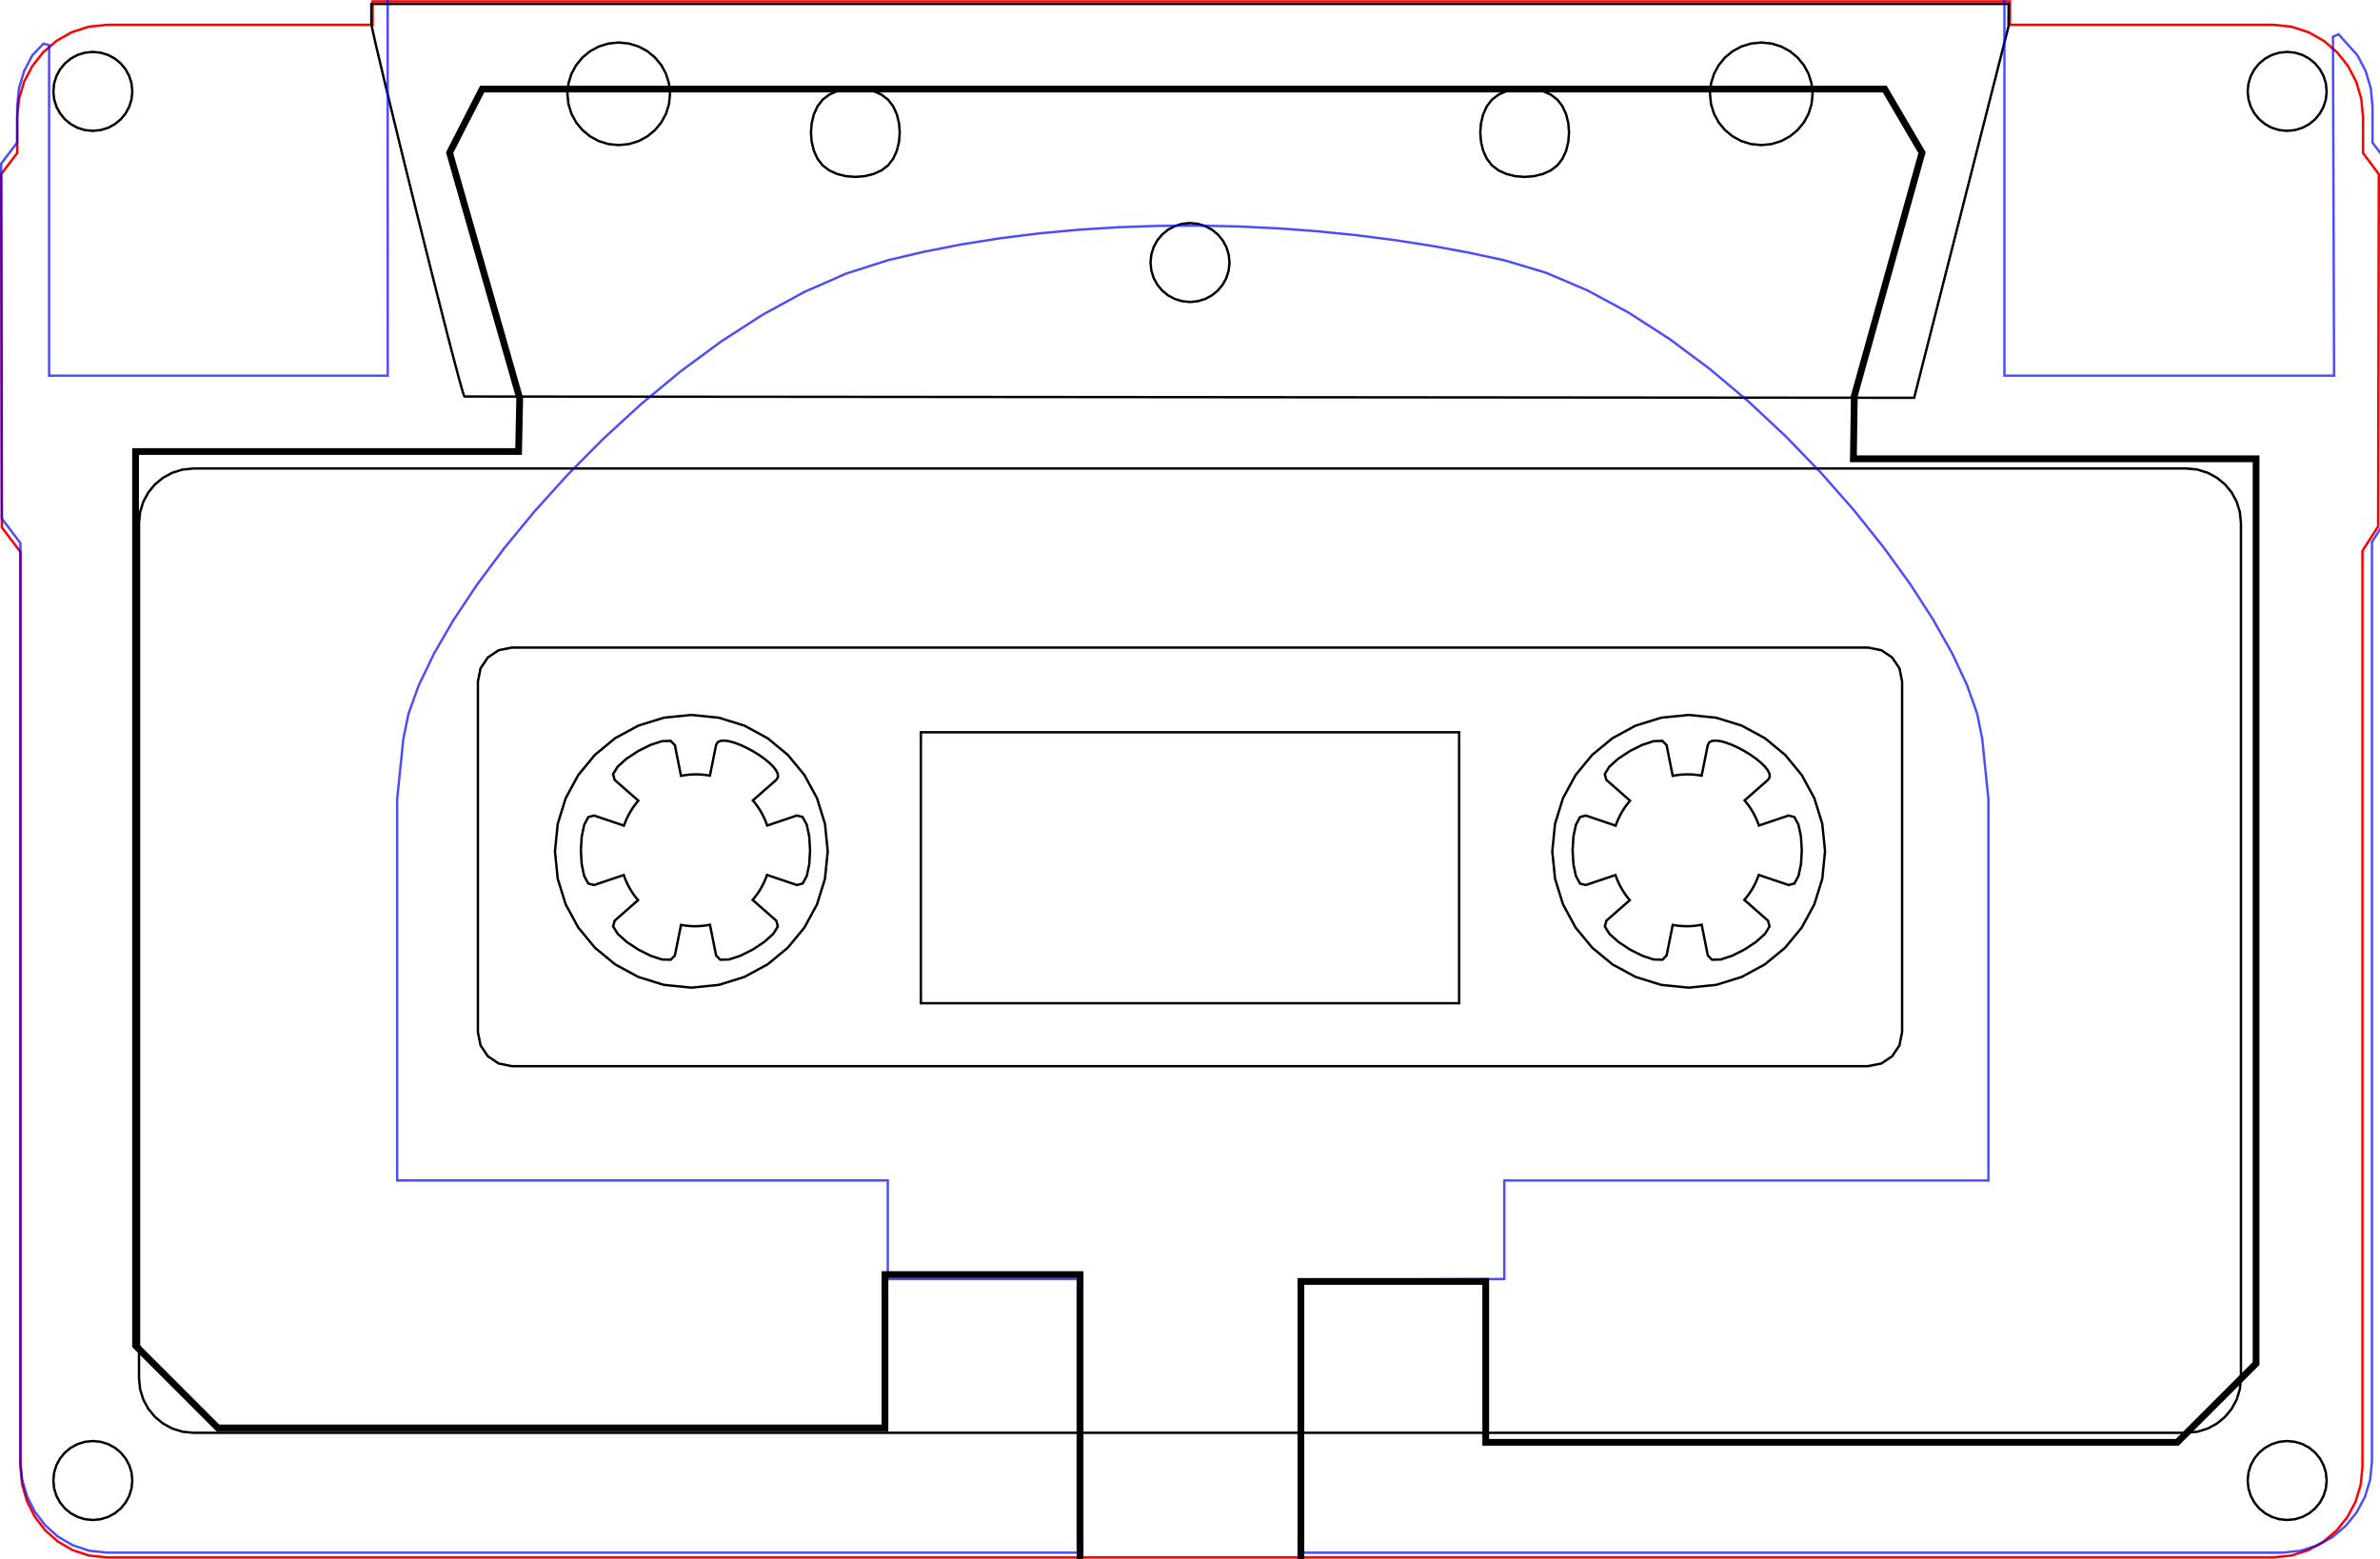
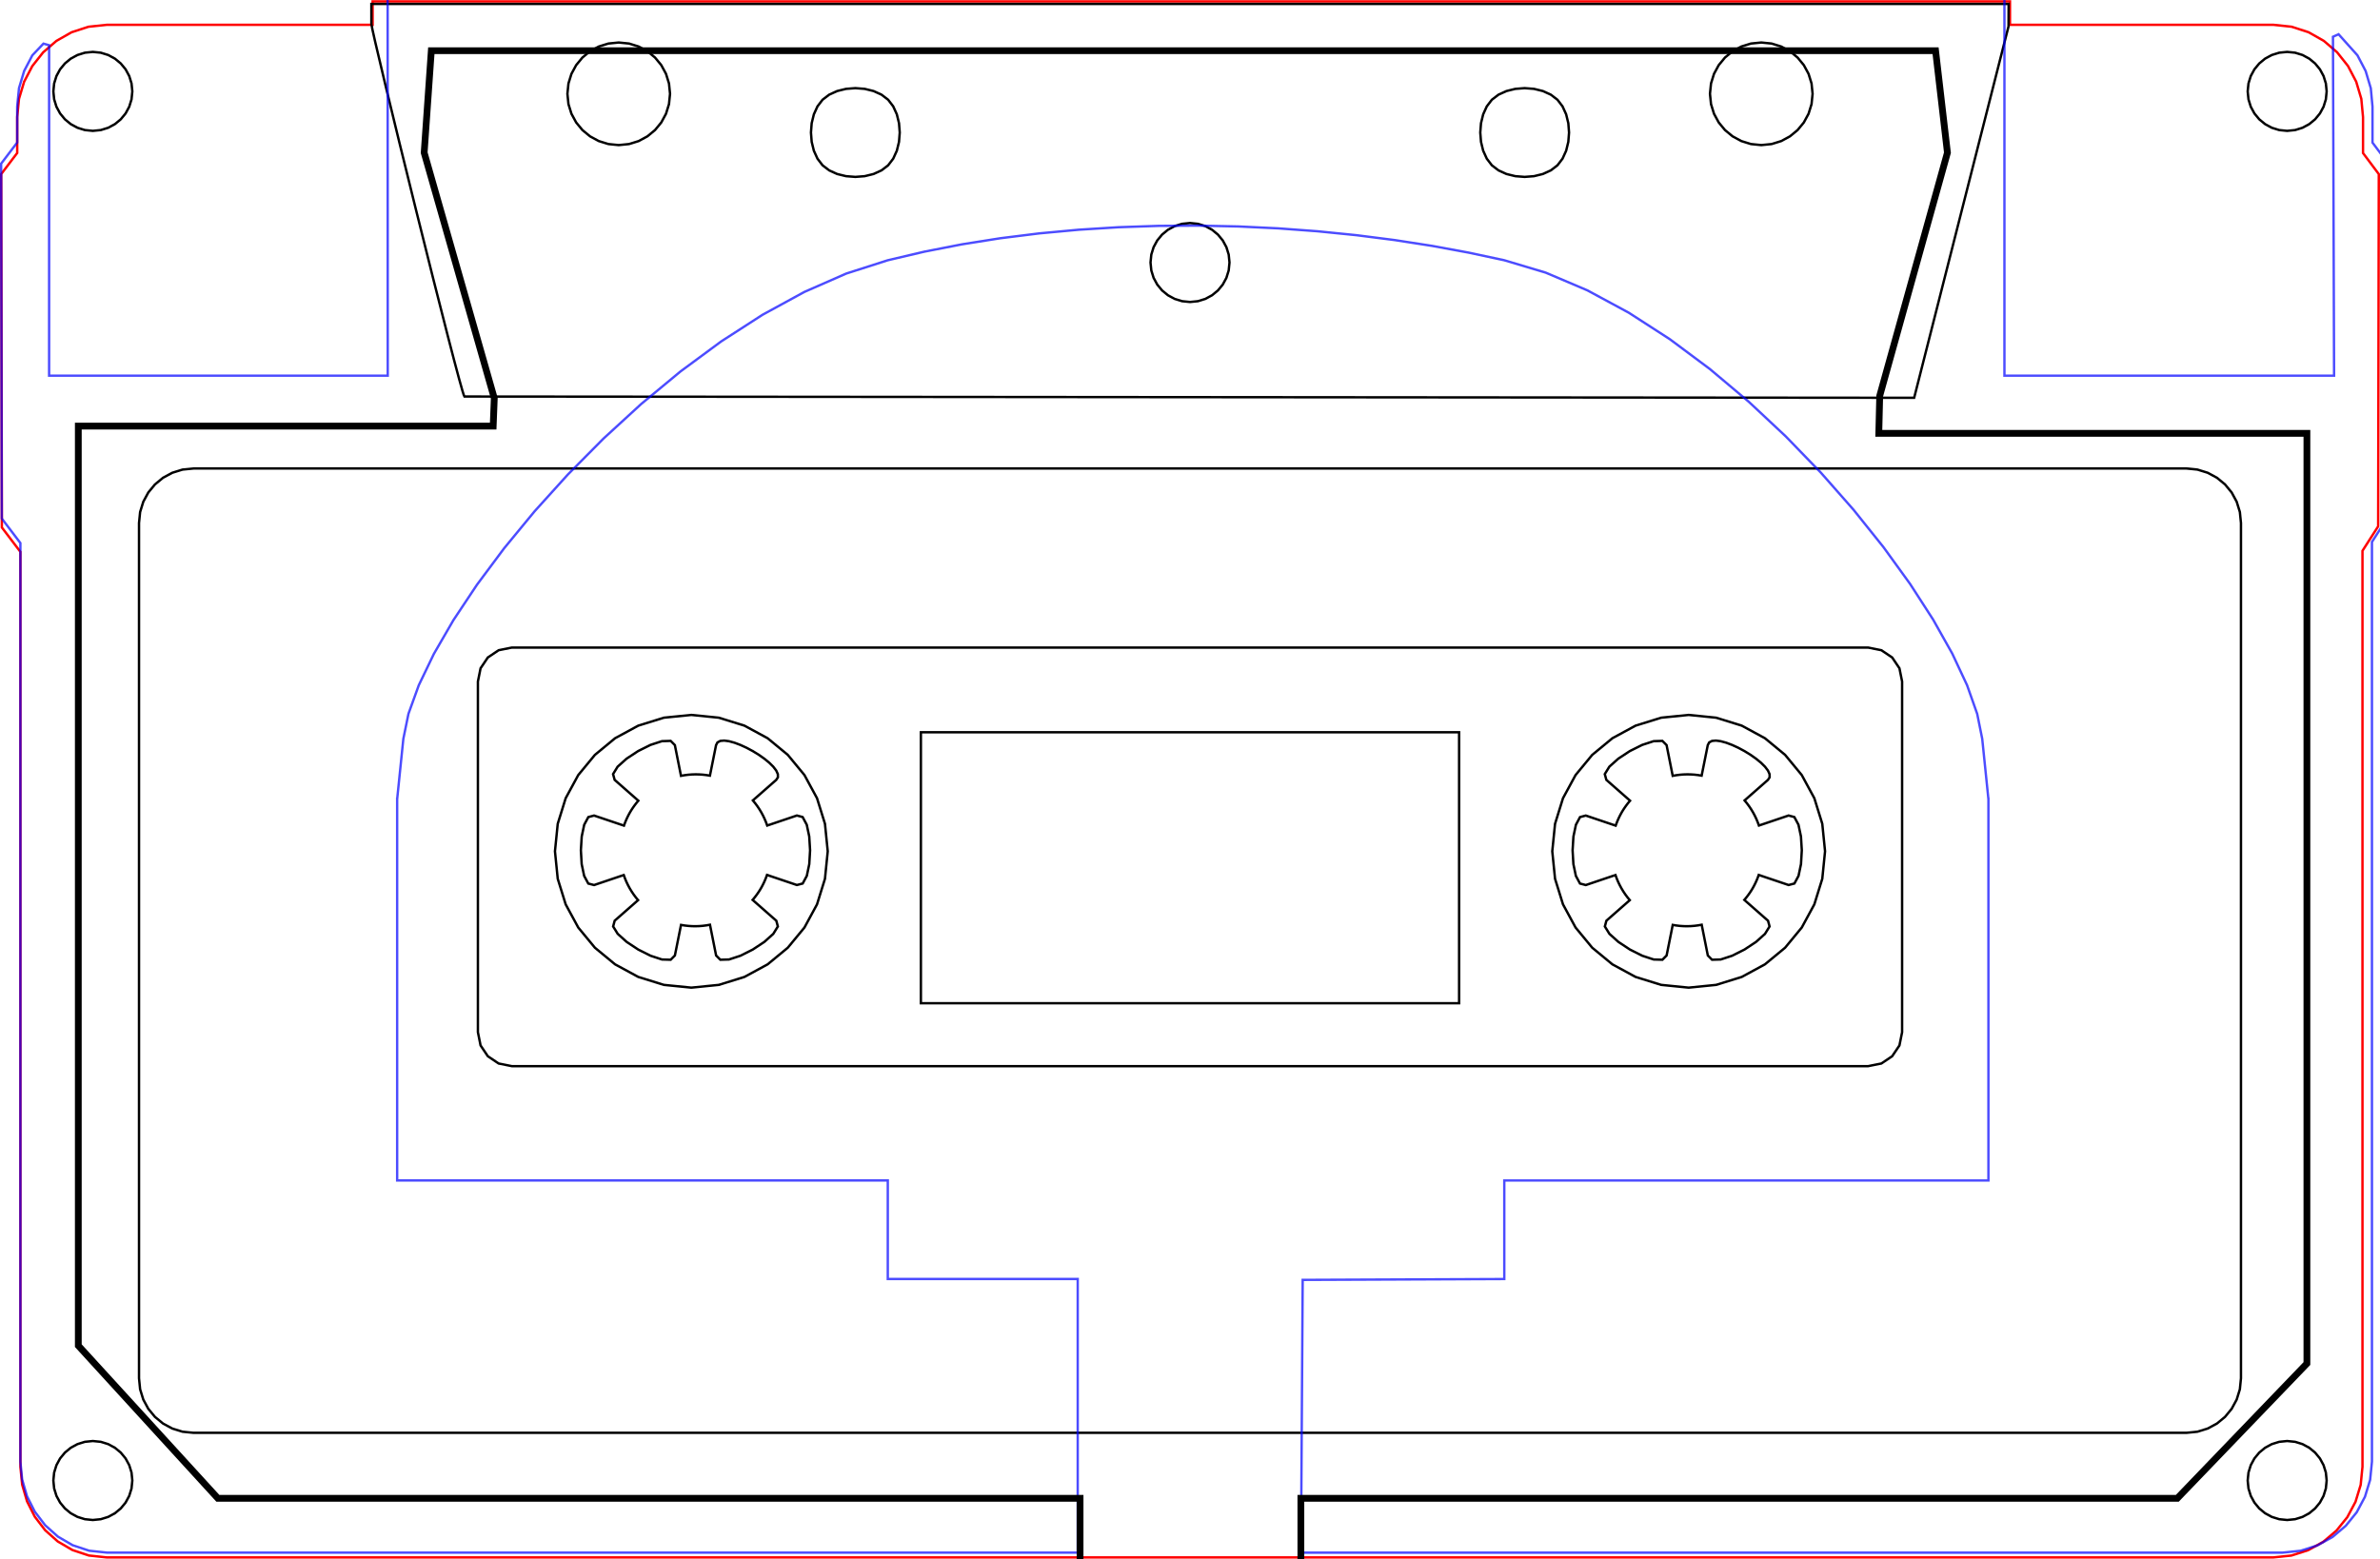
<svg xmlns="http://www.w3.org/2000/svg" width="99.1mm" height="64.915mm" viewBox="0 0 351.141 230.015" id="svg4322" version="1.1">
  <defs id="defs4324" />
  <g id="layer1" transform="translate(-67.49492,-788.3723)">
    <g id="g11717">
      <path id="path10988" d="m 122.469,788.579 0,0.432 0,0.432 0,0.432 0,0.432 0,0.432 0,0.432 0,0.432 0,0.432 -4.903,0 -4.903,0 -4.903,0 -4.903,0 -4.903,0 -4.903,0 -4.903,0 -4.903,0 -2.694,0.285 -2.495,0.813 -2.246,1.279 -1.948,1.684 -1.601,2.026 -1.205,2.306 -0.759,2.525 -0.264,2.682 0,0.583 0,0.583 0,0.583 0,0.583 0,0.583 0,0.583 0,0.583 0,0.583 0,0.081 0,0.081 0,0.081 0,0.081 0,0.081 0,0.081 0,0.081 0,0.081 -0.295,0.389 -0.295,0.389 -0.295,0.389 -0.295,0.389 -0.295,0.389 -0.295,0.389 -0.295,0.389 -0.295,0.389 0.012,6.519 0.012,6.519 0.012,6.519 0.012,6.519 0.012,6.519 0.012,6.519 0.012,6.519 0.012,6.519 0.342,0.45 0.342,0.45 0.342,0.45 0.342,0.45 0.342,0.45 0.342,0.45 0.342,0.45 0.342,0.45 0,0.643 0,0.643 0,0.643 0,0.643 0,0.643 0,0.643 0,0.643 0,0.643 0,16.236 0,16.236 0,16.236 0,16.236 0,16.236 0,16.236 0,16.236 0,16.236 0,8e-4 0,7e-4 0,8e-4 0,7e-4 0,8e-4 0,7e-4 0,8e-4 0,7e-4 0.256,2.609 0.719,2.468 1.142,2.264 1.524,1.996 1.865,1.664 2.166,1.268 2.425,0.807 2.644,0.283 39.957,0 39.957,0 39.957,0 39.957,0 39.957,0 39.957,0 39.957,0 39.957,0 2.663,-0.276 2.474,-0.79 2.235,-1.246 1.943,-1.645 1.601,-1.986 1.207,-2.27 0.762,-2.496 0.265,-2.664 0,-16.561 0,-16.561 0,-16.561 0,-16.561 0,-16.561 0,-16.561 0,-16.561 0,-16.561 0,-0.336 0,-0.336 0,-0.336 0,-0.336 0,-0.336 0,-0.336 0,-0.336 0,-0.336 0.289,-0.451 0.289,-0.451 0.289,-0.451 0.289,-0.451 0.289,-0.451 0.289,-0.451 0.289,-0.451 0.289,-0.451 0.012,-6.498 0.012,-6.498 0.012,-6.498 0.012,-6.498 0.012,-6.498 0.012,-6.498 0.012,-6.498 0.012,-6.498 -0.291,-0.389 -0.291,-0.389 -0.291,-0.389 -0.291,-0.389 -0.291,-0.389 -0.291,-0.389 -0.291,-0.389 -0.291,-0.389 0,-0.128 0,-0.128 0,-0.128 0,-0.128 0,-0.128 0,-0.128 0,-0.128 0,-0.128 0,-0.535 0,-0.535 0,-0.535 0,-0.535 0,-0.535 0,-0.535 0,-0.535 0,-0.535 -0.252,-2.693 -0.755,-2.532 -1.207,-2.31 -1.608,-2.027 -1.957,-1.683 -2.255,-1.278 -2.501,-0.812 -2.696,-0.284 -4.857,0 -4.857,0 -4.857,0 -4.857,0 -4.857,0 -4.857,0 -4.857,0 -4.857,0 0,-0.432 0,-0.432 0,-0.432 0,-0.432 0,-0.432 0,-0.432 0,-0.432 0,-0.432 -30.197,0 -30.197,0 -30.197,0 -30.197,0 -30.197,0 -30.197,0 -30.197,0 -30.197,0 -1e-5,-2e-5 -1e-5,-2e-5 -10e-6,-10e-6 -1e-5,-2e-5 -1e-5,-2e-5 -1e-5,-2e-5 -1e-5,-10e-6 z" style="color:#000000;font-style:normal;font-variant:normal;font-weight:normal;font-stretch:normal;font-size:medium;line-height:normal;font-family:sans-serif;text-indent:0;text-align:start;text-decoration:none;text-decoration-line:none;text-decoration-style:solid;text-decoration-color:#000000;letter-spacing:normal;word-spacing:normal;text-transform:none;direction:ltr;block-progression:tb;writing-mode:lr-tb;baseline-shift:baseline;text-anchor:start;white-space:normal;clip-rule:nonzero;display:inline;overflow:visible;visibility:visible;opacity:1;isolation:auto;mix-blend-mode:normal;color-interpolation:sRGB;color-interpolation-filters:linearRGB;solid-color:#000000;solid-opacity:1;fill:none;fill-opacity:1;fill-rule:nonzero;stroke:#ff0000;stroke-width:0.354;stroke-linecap:butt;stroke-linejoin:miter;stroke-miterlimit:4;stroke-dasharray:none;stroke-dashoffset:0;stroke-opacity:1;color-rendering:auto;image-rendering:auto;shape-rendering:auto;text-rendering:auto;enable-background:accumulate" />
      <g id="g4181" style="stroke:#000000;stroke-opacity:1">
        <path id="path11234" d="m 349.908,847.076 13.923,-54.812 0.015,-3.312 -241.56,0 0,2.938 c 0,1.158 13.02,53.861 13.723,54.998 l 4.574,0.005 22.274,0.018 z" style="color:#000000;clip-rule:nonzero;display:inline;overflow:visible;visibility:visible;opacity:1;isolation:auto;mix-blend-mode:normal;color-interpolation:sRGB;color-interpolation-filters:linearRGB;solid-color:#000000;solid-opacity:1;fill:none;fill-opacity:1;fill-rule:nonzero;stroke:#000000;stroke-width:0.354;stroke-linecap:butt;stroke-linejoin:miter;stroke-miterlimit:4;stroke-dasharray:none;stroke-dashoffset:0;stroke-opacity:1;color-rendering:auto;image-rendering:auto;shape-rendering:auto;text-rendering:auto;enable-background:accumulate" />
        <g id="g11701" transform="translate(-0.7672501,0)" style="stroke:#000000;stroke-opacity:1">
          <path id="path11643" d="m 167.117,802.215 -0.154,1.526 -0.441,1.421 -0.698,1.286 -0.924,1.12 -1.12,0.924 -1.286,0.698 -1.421,0.441 -1.526,0.154 -1.526,-0.154 -1.421,-0.441 -1.286,-0.698 -1.12,-0.924 -0.924,-1.12 -0.698,-1.286 -0.441,-1.421 -0.154,-1.526 0.154,-1.526 0.441,-1.421 0.698,-1.286 0.924,-1.12 1.12,-0.924 1.286,-0.698 1.421,-0.441 1.526,-0.154 1.526,0.154 1.421,0.441 1.286,0.698 1.12,0.924 0.924,1.12 0.698,1.286 0.441,1.421 z" style="color:#000000;clip-rule:nonzero;display:inline;overflow:visible;visibility:visible;opacity:1;isolation:auto;mix-blend-mode:normal;color-interpolation:sRGB;color-interpolation-filters:linearRGB;solid-color:#000000;solid-opacity:1;fill:none;fill-opacity:1;fill-rule:nonzero;stroke:#000000;stroke-width:0.354;stroke-linecap:butt;stroke-linejoin:miter;stroke-miterlimit:4;stroke-dasharray:none;stroke-dashoffset:0;stroke-opacity:1;color-rendering:auto;image-rendering:auto;shape-rendering:auto;text-rendering:auto;enable-background:accumulate" />
          <path id="circle11645" d="m 335.689,802.215 -0.154,1.526 -0.441,1.421 -0.698,1.286 -0.924,1.12 -1.12,0.924 -1.286,0.698 -1.421,0.441 -1.526,0.154 -1.526,-0.154 -1.421,-0.441 -1.286,-0.698 -1.12,-0.924 -0.924,-1.12 -0.698,-1.286 -0.441,-1.421 -0.154,-1.526 0.154,-1.526 0.441,-1.421 0.698,-1.286 0.924,-1.12 1.12,-0.924 1.286,-0.698 1.421,-0.441 1.526,-0.154 1.526,0.154 1.421,0.441 1.286,0.698 1.12,0.924 0.924,1.12 0.698,1.286 0.441,1.421 z" style="color:#000000;clip-rule:nonzero;display:inline;overflow:visible;visibility:visible;opacity:1;isolation:auto;mix-blend-mode:normal;color-interpolation:sRGB;color-interpolation-filters:linearRGB;solid-color:#000000;solid-opacity:1;fill:none;fill-opacity:1;fill-rule:nonzero;stroke:#000000;stroke-width:0.354;stroke-linecap:butt;stroke-linejoin:miter;stroke-miterlimit:4;stroke-dasharray:none;stroke-dashoffset:0;stroke-opacity:1;color-rendering:auto;image-rendering:auto;shape-rendering:auto;text-rendering:auto;enable-background:accumulate" />
        </g>
        <g id="g11705" transform="translate(-0.3208198,0)" style="stroke:#000000;stroke-opacity:1">
          <path id="circle11647" d="m 297.6,803.091 0.748,0.977 0.535,1.176 0.321,1.309 0.107,1.376 -0.107,1.376 -0.321,1.309 -0.535,1.176 -0.748,0.977 -0.977,0.748 -1.176,0.535 -1.309,0.321 -1.376,0.107 -1.376,-0.107 -1.309,-0.321 -1.176,-0.535 -0.977,-0.748 -0.748,-0.977 -0.535,-1.176 -0.321,-1.309 -0.107,-1.376 0.107,-1.376 0.321,-1.309 0.535,-1.176 0.748,-0.977 0.977,-0.748 1.176,-0.535 1.309,-0.321 1.376,-0.107 1.376,0.107 1.309,0.321 1.176,0.535 z" style="color:#000000;clip-rule:nonzero;display:inline;overflow:visible;visibility:visible;opacity:1;isolation:auto;mix-blend-mode:normal;color-interpolation:sRGB;color-interpolation-filters:linearRGB;solid-color:#000000;solid-opacity:1;fill:none;fill-opacity:1;fill-rule:nonzero;stroke:#000000;stroke-width:0.354;stroke-linecap:butt;stroke-linejoin:miter;stroke-miterlimit:4;stroke-dasharray:none;stroke-dashoffset:0;stroke-opacity:1;color-rendering:auto;image-rendering:auto;shape-rendering:auto;text-rendering:auto;enable-background:accumulate" />
          <path style="color:#000000;clip-rule:nonzero;display:inline;overflow:visible;visibility:visible;opacity:1;isolation:auto;mix-blend-mode:normal;color-interpolation:sRGB;color-interpolation-filters:linearRGB;solid-color:#000000;solid-opacity:1;fill:none;fill-opacity:1;fill-rule:nonzero;stroke:#000000;stroke-width:0.354;stroke-linecap:butt;stroke-linejoin:miter;stroke-miterlimit:4;stroke-dasharray:none;stroke-dashoffset:0;stroke-opacity:1;color-rendering:auto;image-rendering:auto;shape-rendering:auto;text-rendering:auto;enable-background:accumulate" d="m 198.85,803.091 0.748,0.977 0.535,1.176 0.321,1.309 0.107,1.376 -0.107,1.376 -0.321,1.309 -0.535,1.176 -0.748,0.977 -0.977,0.748 -1.176,0.535 -1.309,0.321 -1.376,0.107 -1.376,-0.107 -1.309,-0.321 -1.176,-0.535 -0.977,-0.748 -0.748,-0.977 -0.535,-1.176 -0.321,-1.309 -0.107,-1.376 0.107,-1.376 0.321,-1.309 0.535,-1.176 0.748,-0.977 0.977,-0.748 1.176,-0.535 1.309,-0.321 1.376,-0.107 1.376,0.107 1.309,0.321 1.176,0.535 z" id="path11652" />
        </g>
        <path id="rect11654" d="m 96.052,857.508 36.753,0 36.753,0 36.753,0 36.753,0 36.753,0 36.753,0 36.753,0 36.753,0 1.626,0.163 1.513,0.468 1.367,0.74 1.19,0.981 0.981,1.19 0.74,1.367 0.468,1.513 0.163,1.626 0,15.777 0,15.777 0,15.777 0,15.777 0,15.777 0,15.777 0,15.777 0,15.777 -0.163,1.626 -0.468,1.513 -0.74,1.367 -0.981,1.19 -1.19,0.981 -1.367,0.74 -1.513,0.468 -1.626,0.163 -36.753,0 -36.753,0 -36.753,0 -36.753,0 -36.753,0 -36.753,0 -36.753,0 -36.753,0 -1.626,-0.163 -1.513,-0.468 -1.367,-0.74 -1.19,-0.981 -0.981,-1.19 -0.74,-1.367 -0.468,-1.513 -0.163,-1.626 0,-15.777 0,-15.777 0,-15.777 0,-15.777 0,-15.777 0,-15.777 0,-15.777 0,-15.777 0.163,-1.626 0.468,-1.513 0.74,-1.367 0.981,-1.19 1.19,-0.981 1.367,-0.74 1.513,-0.468 z" style="color:#000000;clip-rule:nonzero;display:inline;overflow:visible;visibility:visible;opacity:1;isolation:auto;mix-blend-mode:normal;color-interpolation:sRGB;color-interpolation-filters:linearRGB;solid-color:#000000;solid-opacity:1;fill:none;fill-opacity:1;fill-rule:nonzero;stroke:#000000;stroke-width:0.354;stroke-linecap:butt;stroke-linejoin:miter;stroke-miterlimit:4;stroke-dasharray:none;stroke-dashoffset:0;stroke-opacity:1;color-rendering:auto;image-rendering:auto;shape-rendering:auto;text-rendering:auto;enable-background:accumulate" />
        <path id="rect11658" d="m 143.016,883.936 50.025,0 50.025,0 50.025,0 50.025,0 1.955,0.393 1.593,1.072 1.072,1.593 0.393,1.955 0,12.937 0,12.937 0,12.937 0,12.937 -0.393,1.955 -1.072,1.593 -1.593,1.072 -1.955,0.393 -50.025,0 -50.025,0 -50.025,0 -50.025,0 -1.955,-0.393 -1.593,-1.072 -1.072,-1.593 -0.393,-1.955 0,-12.937 0,-12.937 0,-12.937 0,-12.937 0.393,-1.955 1.072,-1.593 1.593,-1.072 z" style="color:#000000;clip-rule:nonzero;display:inline;overflow:visible;visibility:visible;opacity:1;isolation:auto;mix-blend-mode:normal;color-interpolation:sRGB;color-interpolation-filters:linearRGB;solid-color:#000000;solid-opacity:1;fill:none;fill-opacity:1;fill-rule:nonzero;stroke:#000000;stroke-width:0.354;stroke-linecap:butt;stroke-linejoin:miter;stroke-miterlimit:4;stroke-dasharray:none;stroke-dashoffset:0;stroke-opacity:1;color-rendering:auto;image-rendering:auto;shape-rendering:auto;text-rendering:auto;enable-background:accumulate" />
        <path id="rect11660" d="m 203.361,896.436 79.408,0 0,39.987 -79.408,0 z" style="color:#000000;clip-rule:nonzero;display:inline;overflow:visible;visibility:visible;opacity:1;isolation:auto;mix-blend-mode:normal;color-interpolation:sRGB;color-interpolation-filters:linearRGB;solid-color:#000000;solid-opacity:1;fill:none;fill-opacity:1;fill-rule:nonzero;stroke:#000000;stroke-width:0.354;stroke-linecap:butt;stroke-linejoin:miter;stroke-miterlimit:4;stroke-dasharray:none;stroke-dashoffset:0;stroke-opacity:1;color-rendering:auto;image-rendering:auto;shape-rendering:auto;text-rendering:auto;enable-background:accumulate" />
        <path style="color:#000000;clip-rule:nonzero;display:inline;overflow:visible;visibility:visible;opacity:1;isolation:auto;mix-blend-mode:normal;color-interpolation:sRGB;color-interpolation-filters:linearRGB;solid-color:#000000;solid-opacity:1;fill:none;fill-opacity:1;fill-rule:nonzero;stroke:#000000;stroke-width:0.354;stroke-linecap:butt;stroke-linejoin:miter;stroke-miterlimit:4;stroke-dasharray:none;stroke-dashoffset:0;stroke-opacity:1;color-rendering:auto;image-rendering:auto;shape-rendering:auto;text-rendering:auto;enable-background:accumulate" d="m 189.618,914.001 -0.409,4.056 -1.173,3.777 -1.855,3.418 -2.457,2.978 -2.978,2.457 -3.418,1.855 -3.777,1.173 -4.056,0.409 -4.056,-0.409 -3.777,-1.173 -3.418,-1.855 -2.978,-2.457 -2.457,-2.978 -1.855,-3.418 -1.173,-3.777 -0.409,-4.056 0.409,-4.056 1.173,-3.777 1.855,-3.418 2.457,-2.978 2.978,-2.457 3.418,-1.855 3.777,-1.173 4.056,-0.409 4.056,0.409 3.777,1.173 3.418,1.855 2.978,2.457 2.457,2.978 1.855,3.418 1.173,3.777 z" id="circle11662" />
        <path style="color:#000000;clip-rule:nonzero;display:inline;overflow:visible;visibility:visible;opacity:1;isolation:auto;mix-blend-mode:normal;color-interpolation:sRGB;color-interpolation-filters:linearRGB;solid-color:#000000;solid-opacity:1;fill:none;fill-opacity:1;fill-rule:nonzero;stroke:#000000;stroke-width:0.354;stroke-linecap:butt;stroke-linejoin:miter;stroke-miterlimit:4;stroke-dasharray:none;stroke-dashoffset:0;stroke-opacity:1;color-rendering:auto;image-rendering:auto;shape-rendering:auto;text-rendering:auto;enable-background:accumulate" d="m 336.761,914.001 -0.409,4.056 -1.173,3.777 -1.855,3.418 -2.457,2.978 -2.978,2.457 -3.418,1.855 -3.777,1.173 -4.056,0.409 -4.056,-0.409 -3.777,-1.173 -3.418,-1.855 -2.978,-2.457 -2.457,-2.978 -1.855,-3.418 -1.173,-3.777 -0.409,-4.056 0.409,-4.056 1.173,-3.777 1.855,-3.418 2.457,-2.978 2.978,-2.457 3.418,-1.855 3.777,-1.173 4.056,-0.409 4.056,0.409 3.777,1.173 3.418,1.855 2.978,2.457 2.457,2.978 1.855,3.418 1.173,3.777 z" id="circle11664" />
        <path style="color:#000000;clip-rule:nonzero;display:inline;overflow:visible;visibility:visible;opacity:1;isolation:auto;mix-blend-mode:normal;color-interpolation:sRGB;color-interpolation-filters:linearRGB;solid-color:#000000;solid-opacity:1;fill:none;fill-opacity:1;fill-rule:nonzero;stroke:#000000;stroke-width:0.354;stroke-linecap:butt;stroke-linejoin:miter;stroke-miterlimit:4;stroke-dasharray:none;stroke-dashoffset:0;stroke-opacity:1;color-rendering:auto;image-rendering:auto;shape-rendering:auto;text-rendering:auto;enable-background:accumulate" d="m 87.017,801.858 -0.118,1.174 -0.34,1.094 -0.537,0.99 -0.711,0.862 -0.862,0.711 -0.99,0.537 -1.094,0.34 -1.174,0.118 -1.174,-0.118 -1.094,-0.34 -0.99,-0.537 -0.862,-0.711 -0.711,-0.862 -0.537,-0.99 -0.34,-1.094 -0.118,-1.174 0.118,-1.174 0.34,-1.094 0.537,-0.99 0.711,-0.862 0.862,-0.711 0.99,-0.537 1.094,-0.34 1.174,-0.118 1.174,0.118 1.094,0.34 0.99,0.537 0.862,0.711 0.711,0.862 0.537,0.99 0.34,1.094 z" id="circle11670" />
        <path style="color:#000000;clip-rule:nonzero;display:inline;overflow:visible;visibility:visible;opacity:1;isolation:auto;mix-blend-mode:normal;color-interpolation:sRGB;color-interpolation-filters:linearRGB;solid-color:#000000;solid-opacity:1;fill:none;fill-opacity:1;fill-rule:nonzero;stroke:#000000;stroke-width:0.354;stroke-linecap:butt;stroke-linejoin:miter;stroke-miterlimit:4;stroke-dasharray:none;stroke-dashoffset:0;stroke-opacity:1;color-rendering:auto;image-rendering:auto;shape-rendering:auto;text-rendering:auto;enable-background:accumulate" d="m 410.767,801.858 -0.118,1.174 -0.34,1.094 -0.537,0.99 -0.711,0.862 -0.862,0.711 -0.99,0.537 -1.094,0.34 -1.174,0.118 -1.174,-0.118 -1.094,-0.34 -0.99,-0.537 -0.862,-0.711 -0.711,-0.862 -0.537,-0.99 -0.34,-1.094 -0.118,-1.174 0.118,-1.174 0.34,-1.094 0.537,-0.99 0.711,-0.862 0.862,-0.711 0.99,-0.537 1.094,-0.34 1.174,-0.118 1.174,0.118 1.094,0.34 0.99,0.537 0.862,0.711 0.711,0.862 0.537,0.99 0.34,1.094 z" id="circle11672" />
        <path style="color:#000000;clip-rule:nonzero;display:inline;overflow:visible;visibility:visible;opacity:1;isolation:auto;mix-blend-mode:normal;color-interpolation:sRGB;color-interpolation-filters:linearRGB;solid-color:#000000;solid-opacity:1;fill:none;fill-opacity:1;fill-rule:nonzero;stroke:#000000;stroke-width:0.354;stroke-linecap:butt;stroke-linejoin:miter;stroke-miterlimit:4;stroke-dasharray:none;stroke-dashoffset:0;stroke-opacity:1;color-rendering:auto;image-rendering:auto;shape-rendering:auto;text-rendering:auto;enable-background:accumulate" d="m 410.767,1006.858 -0.118,1.174 -0.34,1.094 -0.537,0.99 -0.711,0.862 -0.862,0.712 -0.99,0.537 -1.094,0.34 -1.174,0.118 -1.174,-0.118 -1.094,-0.34 -0.99,-0.537 -0.862,-0.712 -0.711,-0.862 -0.537,-0.99 -0.34,-1.094 -0.118,-1.174 0.118,-1.174 0.34,-1.094 0.537,-0.99 0.711,-0.862 0.862,-0.712 0.99,-0.537 1.094,-0.34 1.174,-0.118 1.174,0.118 1.094,0.34 0.99,0.537 0.862,0.712 0.711,0.862 0.537,0.99 0.34,1.094 z" id="circle11676" />
        <path style="color:#000000;clip-rule:nonzero;display:inline;overflow:visible;visibility:visible;opacity:1;isolation:auto;mix-blend-mode:normal;color-interpolation:sRGB;color-interpolation-filters:linearRGB;solid-color:#000000;solid-opacity:1;fill:none;fill-opacity:1;fill-rule:nonzero;stroke:#000000;stroke-width:0.354;stroke-linecap:butt;stroke-linejoin:miter;stroke-miterlimit:4;stroke-dasharray:none;stroke-dashoffset:0;stroke-opacity:1;color-rendering:auto;image-rendering:auto;shape-rendering:auto;text-rendering:auto;enable-background:accumulate" d="m 87.017,1006.858 -0.118,1.174 -0.34,1.094 -0.537,0.99 -0.711,0.862 -0.862,0.712 -0.99,0.537 -1.094,0.34 -1.174,0.118 -1.174,-0.118 -1.094,-0.34 -0.99,-0.537 -0.862,-0.712 -0.711,-0.862 -0.537,-0.99 -0.34,-1.094 -0.118,-1.174 0.118,-1.174 0.34,-1.094 0.537,-0.99 0.711,-0.862 0.862,-0.712 0.99,-0.537 1.094,-0.34 1.174,-0.118 1.174,0.118 1.094,0.34 0.99,0.537 0.862,0.712 0.711,0.862 0.537,0.99 0.34,1.094 z" id="circle11678" />
        <path id="circle11699" d="m 248.892,827.112 -0.118,1.174 -0.34,1.094 -0.537,0.99 -0.711,0.862 -0.862,0.711 -0.99,0.537 -1.094,0.34 -1.174,0.118 -1.174,-0.118 -1.094,-0.34 -0.99,-0.537 -0.862,-0.711 -0.711,-0.862 -0.537,-0.99 -0.34,-1.094 -0.118,-1.174 0.118,-1.174 0.34,-1.094 0.537,-0.99 0.711,-0.862 0.862,-0.711 0.99,-0.537 1.094,-0.34 1.174,-0.118 1.174,0.118 1.094,0.34 0.99,0.537 0.862,0.711 0.711,0.862 0.537,0.99 0.34,1.094 z" style="color:#000000;clip-rule:nonzero;display:inline;overflow:visible;visibility:visible;opacity:1;isolation:auto;mix-blend-mode:normal;color-interpolation:sRGB;color-interpolation-filters:linearRGB;solid-color:#000000;solid-opacity:1;fill:none;fill-opacity:1;fill-rule:nonzero;stroke:#000000;stroke-width:0.354;stroke-linecap:butt;stroke-linejoin:miter;stroke-miterlimit:4;stroke-dasharray:none;stroke-dashoffset:0;stroke-opacity:1;color-rendering:auto;image-rendering:auto;shape-rendering:auto;text-rendering:auto;enable-background:accumulate" />
        <path style="color:#000000;clip-rule:nonzero;display:inline;overflow:visible;visibility:visible;opacity:1;isolation:auto;mix-blend-mode:normal;color-interpolation:sRGB;color-interpolation-filters:linearRGB;solid-color:#000000;solid-opacity:1;fill:none;fill-opacity:1;fill-rule:nonzero;stroke:#000000;stroke-width:0.354;stroke-linecap:butt;stroke-linejoin:miter;stroke-miterlimit:4;stroke-dasharray:none;stroke-dashoffset:0;stroke-opacity:1;color-rendering:auto;image-rendering:auto;shape-rendering:auto;text-rendering:auto;enable-background:accumulate" d="m 178.56,899.217 -0.915,-0.491 -0.913,-0.42 -0.877,-0.33 -0.81,-0.221 -0.709,-0.093 -0.576,0.053 -0.41,0.219 -0.211,0.403 -0.113,0.563 -0.113,0.563 -0.113,0.563 -0.113,0.563 -0.113,0.563 -0.113,0.563 -0.113,0.563 -0.113,0.563 -0.53,-0.087 -0.533,-0.061 -0.535,-0.035 -0.536,-0.01 -0.536,0.016 -0.535,0.042 -0.533,0.068 -0.53,0.093 -0.113,-0.567 -0.113,-0.567 -0.113,-0.567 -0.113,-0.567 -0.113,-0.567 -0.113,-0.567 -0.113,-0.567 -0.113,-0.567 -0.62,-0.622 -1.285,0.04 -1.687,0.551 -1.827,0.911 -1.705,1.122 -1.321,1.183 -0.674,1.093 0.235,0.853 0.437,0.384 0.437,0.384 0.437,0.384 0.437,0.384 0.437,0.384 0.437,0.384 0.437,0.384 0.437,0.384 -0.173,0.204 -0.168,0.208 -0.163,0.212 -0.158,0.216 -0.153,0.219 -0.148,0.223 -0.142,0.226 -0.137,0.23 -0.13,0.234 -0.124,0.236 -0.119,0.239 -0.113,0.242 -0.107,0.244 -0.102,0.247 -0.096,0.249 -0.09,0.252 -0.551,-0.186 -0.551,-0.186 -0.551,-0.186 -0.551,-0.186 -0.551,-0.186 -0.551,-0.186 -0.551,-0.186 -0.551,-0.186 -0.849,0.226 -0.608,1.132 -0.367,1.736 -0.124,2.038 0.119,2.037 0.364,1.735 0.609,1.13 0.856,0.223 0.547,-0.185 0.547,-0.185 0.547,-0.185 0.547,-0.185 0.547,-0.185 0.547,-0.185 0.547,-0.185 0.547,-0.185 0.185,0.506 0.208,0.496 0.232,0.484 0.254,0.472 0.277,0.459 0.299,0.446 0.32,0.431 0.341,0.416 -0.432,0.379 -0.431,0.379 -0.432,0.379 -0.432,0.379 -0.431,0.379 -0.432,0.379 -0.431,0.379 -0.432,0.379 -0.228,0.848 0.677,1.093 1.32,1.186 1.703,1.127 1.824,0.916 1.684,0.553 1.283,0.037 0.621,-0.629 0.113,-0.564 0.113,-0.564 0.113,-0.564 0.113,-0.564 0.113,-0.564 0.113,-0.564 0.113,-0.564 0.113,-0.564 0.531,0.087 0.534,0.061 0.535,0.036 0.536,0.01 0.536,-0.016 0.535,-0.042 0.534,-0.068 0.531,-0.093 0.113,0.567 0.113,0.567 0.113,0.567 0.113,0.567 0.113,0.567 0.113,0.567 0.113,0.567 0.113,0.567 0.621,0.629 1.283,-0.037 1.684,-0.552 1.824,-0.915 1.703,-1.127 1.32,-1.186 0.676,-1.093 -0.228,-0.848 -0.437,-0.384 -0.437,-0.384 -0.437,-0.384 -0.437,-0.384 -0.437,-0.384 -0.437,-0.384 -0.437,-0.384 -0.437,-0.384 0.173,-0.204 0.168,-0.208 0.163,-0.212 0.158,-0.216 0.153,-0.219 0.148,-0.223 0.142,-0.226 0.137,-0.23 0.13,-0.234 0.125,-0.237 0.119,-0.239 0.113,-0.242 0.107,-0.245 0.102,-0.247 0.096,-0.25 0.09,-0.252 0.551,0.186 0.551,0.186 0.551,0.186 0.551,0.186 0.551,0.186 0.551,0.186 0.551,0.186 0.551,0.186 0.856,-0.223 0.609,-1.13 0.363,-1.735 0.119,-2.038 -0.125,-2.038 -0.367,-1.736 -0.608,-1.132 -0.849,-0.226 -0.547,0.185 -0.547,0.185 -0.547,0.185 -0.547,0.185 -0.547,0.185 -0.547,0.185 -0.547,0.185 -0.547,0.185 -0.185,-0.506 -0.209,-0.495 -0.232,-0.484 -0.255,-0.472 -0.277,-0.459 -0.299,-0.445 -0.32,-0.43 -0.341,-0.415 0.431,-0.379 0.432,-0.379 0.432,-0.379 0.431,-0.379 0.431,-0.379 0.432,-0.379 0.431,-0.379 0.432,-0.379 0.247,-0.387 -0.013,-0.466 -0.24,-0.526 -0.434,-0.567 -0.596,-0.589 -0.725,-0.593 -0.821,-0.578 -0.884,-0.544 4e-5,0 4e-5,10e-6 4e-5,0 4e-5,1e-5 5e-5,0 4e-5,10e-6 4e-5,10e-6 z" id="path11030" />
        <path id="path11036" d="m 324.877,899.217 -0.915,-0.491 -0.913,-0.42 -0.877,-0.33 -0.81,-0.221 -0.709,-0.093 -0.576,0.053 -0.41,0.219 -0.211,0.403 -0.113,0.563 -0.113,0.563 -0.113,0.563 -0.113,0.563 -0.113,0.563 -0.113,0.563 -0.113,0.563 -0.113,0.563 -0.53,-0.087 -0.533,-0.061 -0.535,-0.035 -0.536,-0.01 -0.536,0.016 -0.535,0.042 -0.533,0.068 -0.53,0.093 -0.113,-0.567 -0.113,-0.567 -0.113,-0.567 -0.113,-0.567 -0.113,-0.567 -0.113,-0.567 -0.113,-0.567 -0.113,-0.567 -0.62,-0.622 -1.285,0.04 -1.687,0.551 -1.827,0.911 -1.705,1.122 -1.321,1.183 -0.674,1.093 0.235,0.853 0.437,0.384 0.437,0.384 0.437,0.384 0.437,0.384 0.437,0.384 0.437,0.384 0.437,0.384 0.437,0.384 -0.173,0.204 -0.168,0.208 -0.163,0.212 -0.158,0.216 -0.153,0.219 -0.148,0.223 -0.142,0.226 -0.137,0.23 -0.13,0.234 -0.124,0.236 -0.119,0.239 -0.113,0.242 -0.107,0.244 -0.102,0.247 -0.096,0.249 -0.09,0.252 -0.551,-0.186 -0.551,-0.186 -0.551,-0.186 -0.551,-0.186 -0.551,-0.186 -0.551,-0.186 -0.551,-0.186 -0.551,-0.186 -0.849,0.226 -0.608,1.132 -0.367,1.736 -0.124,2.038 0.119,2.037 0.364,1.735 0.609,1.13 0.856,0.223 0.547,-0.185 0.547,-0.185 0.547,-0.185 0.547,-0.185 0.547,-0.185 0.547,-0.185 0.547,-0.185 0.547,-0.185 0.185,0.506 0.208,0.496 0.232,0.484 0.254,0.472 0.277,0.459 0.299,0.446 0.32,0.431 0.341,0.416 -0.432,0.379 -0.431,0.379 -0.432,0.379 -0.432,0.379 -0.431,0.379 -0.432,0.379 -0.431,0.379 -0.432,0.379 -0.228,0.848 0.677,1.093 1.32,1.186 1.703,1.127 1.824,0.916 1.684,0.553 1.283,0.037 0.621,-0.629 0.113,-0.564 0.113,-0.564 0.113,-0.564 0.113,-0.564 0.113,-0.564 0.113,-0.564 0.113,-0.564 0.113,-0.564 0.531,0.087 0.534,0.061 0.535,0.036 0.536,0.01 0.536,-0.016 0.535,-0.042 0.534,-0.068 0.531,-0.093 0.113,0.567 0.113,0.567 0.113,0.567 0.113,0.567 0.113,0.567 0.113,0.567 0.113,0.567 0.113,0.567 0.621,0.629 1.283,-0.037 1.684,-0.552 1.824,-0.915 1.703,-1.127 1.32,-1.186 0.676,-1.093 -0.228,-0.848 -0.437,-0.384 -0.437,-0.384 -0.437,-0.384 -0.437,-0.384 -0.437,-0.384 -0.437,-0.384 -0.437,-0.384 -0.437,-0.384 0.173,-0.204 0.168,-0.208 0.163,-0.212 0.158,-0.216 0.153,-0.219 0.148,-0.223 0.142,-0.226 0.137,-0.23 0.13,-0.234 0.125,-0.237 0.119,-0.239 0.113,-0.242 0.107,-0.245 0.102,-0.247 0.096,-0.25 0.09,-0.252 0.551,0.186 0.551,0.186 0.551,0.186 0.551,0.186 0.551,0.186 0.551,0.186 0.551,0.186 0.551,0.186 0.856,-0.223 0.609,-1.13 0.363,-1.735 0.119,-2.038 -0.125,-2.038 -0.367,-1.736 -0.608,-1.132 -0.849,-0.226 -0.547,0.185 -0.547,0.185 -0.547,0.185 -0.547,0.185 -0.547,0.185 -0.547,0.185 -0.547,0.185 -0.547,0.185 -0.185,-0.506 -0.209,-0.495 -0.232,-0.484 -0.255,-0.472 -0.277,-0.459 -0.299,-0.445 -0.32,-0.43 -0.341,-0.415 0.432,-0.379 0.431,-0.379 0.432,-0.379 0.431,-0.379 0.431,-0.379 0.432,-0.379 0.431,-0.379 0.432,-0.379 0.247,-0.387 -0.013,-0.466 -0.24,-0.526 -0.434,-0.567 -0.596,-0.589 -0.725,-0.593 -0.821,-0.578 -0.884,-0.544 4e-5,0 4e-5,10e-6 4e-5,0 5e-5,1e-5 4e-5,0 4e-5,10e-6 4e-5,10e-6 z" style="color:#000000;clip-rule:nonzero;display:inline;overflow:visible;visibility:visible;opacity:1;isolation:auto;mix-blend-mode:normal;color-interpolation:sRGB;color-interpolation-filters:linearRGB;solid-color:#000000;solid-opacity:1;fill:none;fill-opacity:1;fill-rule:nonzero;stroke:#000000;stroke-width:0.354;stroke-linecap:butt;stroke-linejoin:miter;stroke-miterlimit:4;stroke-dasharray:none;stroke-dashoffset:0;stroke-opacity:1;color-rendering:auto;image-rendering:auto;shape-rendering:auto;text-rendering:auto;enable-background:accumulate" />
      </g>
      <path style="color:#000000;clip-rule:nonzero;display:inline;overflow:visible;visibility:visible;opacity:0.7;isolation:auto;mix-blend-mode:normal;color-interpolation:sRGB;color-interpolation-filters:linearRGB;solid-color:#000000;solid-opacity:1;fill:none;fill-opacity:1;fill-rule:nonzero;stroke:#0000ff;stroke-width:0.35;stroke-linecap:butt;stroke-linejoin:miter;stroke-miterlimit:4;stroke-dasharray:none;stroke-dashoffset:0;stroke-opacity:1;color-rendering:auto;image-rendering:auto;shape-rendering:auto;text-rendering:auto;enable-background:accumulate" d="m 289.437,826.78 6.113,1.828 6.147,2.615 6.125,3.308 6.047,3.905 5.913,4.408 5.722,4.816 5.476,5.129 5.174,5.348 4.816,5.471 4.402,5.5 3.932,5.434 3.405,5.273 2.823,5.017 2.185,4.667 1.491,4.222 0.741,3.681 0.911,8.875 5e-4,0 4.9e-4,0 5e-4,0 5e-4,0 5e-4,0 5e-4,0 5e-4,0 5e-4,0 0,0.011 0,0.011 0,0.011 0,0.011 0,0.011 0,0.011 0,0.011 0,0.011 0,56.216 -71.428,0 0,14.543 -29.745,0.127 -0.254,40.254 24.452,0 40.119,0 40.119,0 40.119,0 2.673,-0.279 2.485,-0.792 2.243,-1.251 1.951,-1.651 1.608,-1.994 1.212,-2.279 0.765,-2.506 0.267,-2.675 0,-16.63 0,-16.628 0,-16.628 0,-16.63 0,-16.628 0,-16.63 0,-16.628 0,-16.628 0,-0.337 0,-0.337 0,-0.337 0,-0.337 0,-0.337 0,-0.337 0,-0.335 0,-0.337 0.29,-0.453 0.29,-0.453 0.29,-0.453 0.29,-0.451 0.29,-0.453 0.29,-0.453 0.29,-0.453 0.29,-0.451 0.012,-6.524 0.012,-6.526 0.012,-6.524 0.014,-6.524 0.012,-6.524 0.012,-6.524 0.012,-6.524 0.014,-6.524 -0.294,-0.39 -0.292,-0.392 -0.292,-0.39 -0.292,-0.39 -0.292,-0.39 -0.292,-0.39 -0.292,-0.39 -0.294,-0.39 0,-0.129 0,-0.127 0,-0.127 0,-0.129 0,-0.127 0,-0.129 0,-0.127 0,-0.127 0,-0.537 0,-0.537 0,-0.537 0,-0.537 0,-0.537 0,-0.537 0,-0.537 0,-0.537 -0.251,-2.704 -0.759,-2.542 -1.212,-2.32 -2.783,-3.108 -0.826,0.37 0.162,50.015 -48.634,0 0,-56.857 -28.31,0 -45.481,0 -90.96,-0.006 -45.479,0 -28.31,0.006 0.014,56.857 -49.962,0 0,-48.766 -0.834,-0.233 -1.639,1.722 -1.21,2.316 -0.761,2.536 -0.265,2.693 0,0.584 0,0.584 0,0.586 0,0.584 0,0.586 0,0.584 0,0.584 0,0.586 0,0.08 0,0.082 0,0.082 0,0.08 0,0.082 0,0.08 0,0.082 0,0.082 -0.298,0.39 -0.296,0.39 -0.296,0.39 -0.296,0.39 -0.296,0.39 -0.296,0.39 -0.296,0.39 -0.296,0.39 0.012,6.544 0.012,6.546 0.012,6.546 0.014,6.546 0.012,6.544 0.012,6.546 0.012,6.546 0.014,6.546 0.341,0.451 0.343,0.453 0.343,0.453 0.343,0.451 0.343,0.453 0.343,0.451 0.343,0.453 0.343,0.453 0,0.645 0,0.645 0,0.647 0,0.645 0,0.647 0,0.645 0,0.645 0,0.647 0,16.3 0,16.302 0,16.302 0,16.302 0,16.3 0,16.302 0,16.302 0,16.302 0,0 0,0 0,0 0.257,2.618 0.722,2.479 1.147,2.273 1.53,2.004 1.873,1.671 2.175,1.273 2.436,0.812 2.655,0.284 40.117,0 40.119,0 40.119,0 22.848,0 0,-40.381 -28.023,0 0,-14.543 -72.387,0 0,-56.216 0,-0.011 0,-0.011 0,-0.011 0,-0.011 0,-0.011 0,-0.011 0,-0.011 0,-0.011 5e-4,0 5e-4,0 5e-4,0 5e-4,0 5e-4,0 5e-4,0 5e-4,0 5e-4,0 0.911,-8.875 0.753,-3.691 1.522,-4.21 2.232,-4.639 2.884,-4.977 3.476,-5.225 4.011,-5.382 4.486,-5.448 4.903,-5.423 5.262,-5.308 5.561,-5.102 5.803,-4.806 5.985,-4.418 6.109,-3.941 6.174,-3.372 6.181,-2.713 6.129,-1.963 5.411,-1.271 5.544,-1.082 5.656,-0.897 5.747,-0.717 5.818,-0.54 5.869,-0.368 5.898,-0.2 5.907,-0.036 5.896,0.124 5.863,0.279 5.811,0.431 5.737,0.578 5.643,0.721 5.528,0.86 5.393,0.995 z" id="path31101" />
-       <path style="fill:none;fill-rule:evenodd;stroke:#000000;stroke-width:1px;stroke-linecap:butt;stroke-linejoin:miter;stroke-opacity:1" d="m 226.846,1028.742 0,-52.275 -28.789,0 0,22.636 -98.419,0 -12.143,-12.143 0,-131.955 56.512,0 0.162,-7.861 -10.343,-36.239 4.804,-9.386 206.937,0 5.5,9.386 -9.991,35.888 -0.135,9.283 59.412,0 0,133.522 -11.623,11.623 -102.031,0 0,-23.744 -27.274,0 0,53.538 z" id="path4208" />
+       <path style="fill:none;fill-rule:evenodd;stroke:#000000;stroke-width:1px;stroke-linecap:butt;stroke-linejoin:miter;stroke-opacity:1" d="m 226.846,1028.742 v -19.254 H 198.057 99.638 L 79.048,986.959 V 851.254 h 61.209 l 0.162,-4.111 -10.343,-36.239 1.054,-15.049 h 221.937 l 1.75,15.049 -9.991,35.888 -0.135,5.533 h 63.162 v 137.272 l -19.123,19.889 H 286.698 259.424 v 21.527 z" id="path4208" />
    </g>
  </g>
</svg>
